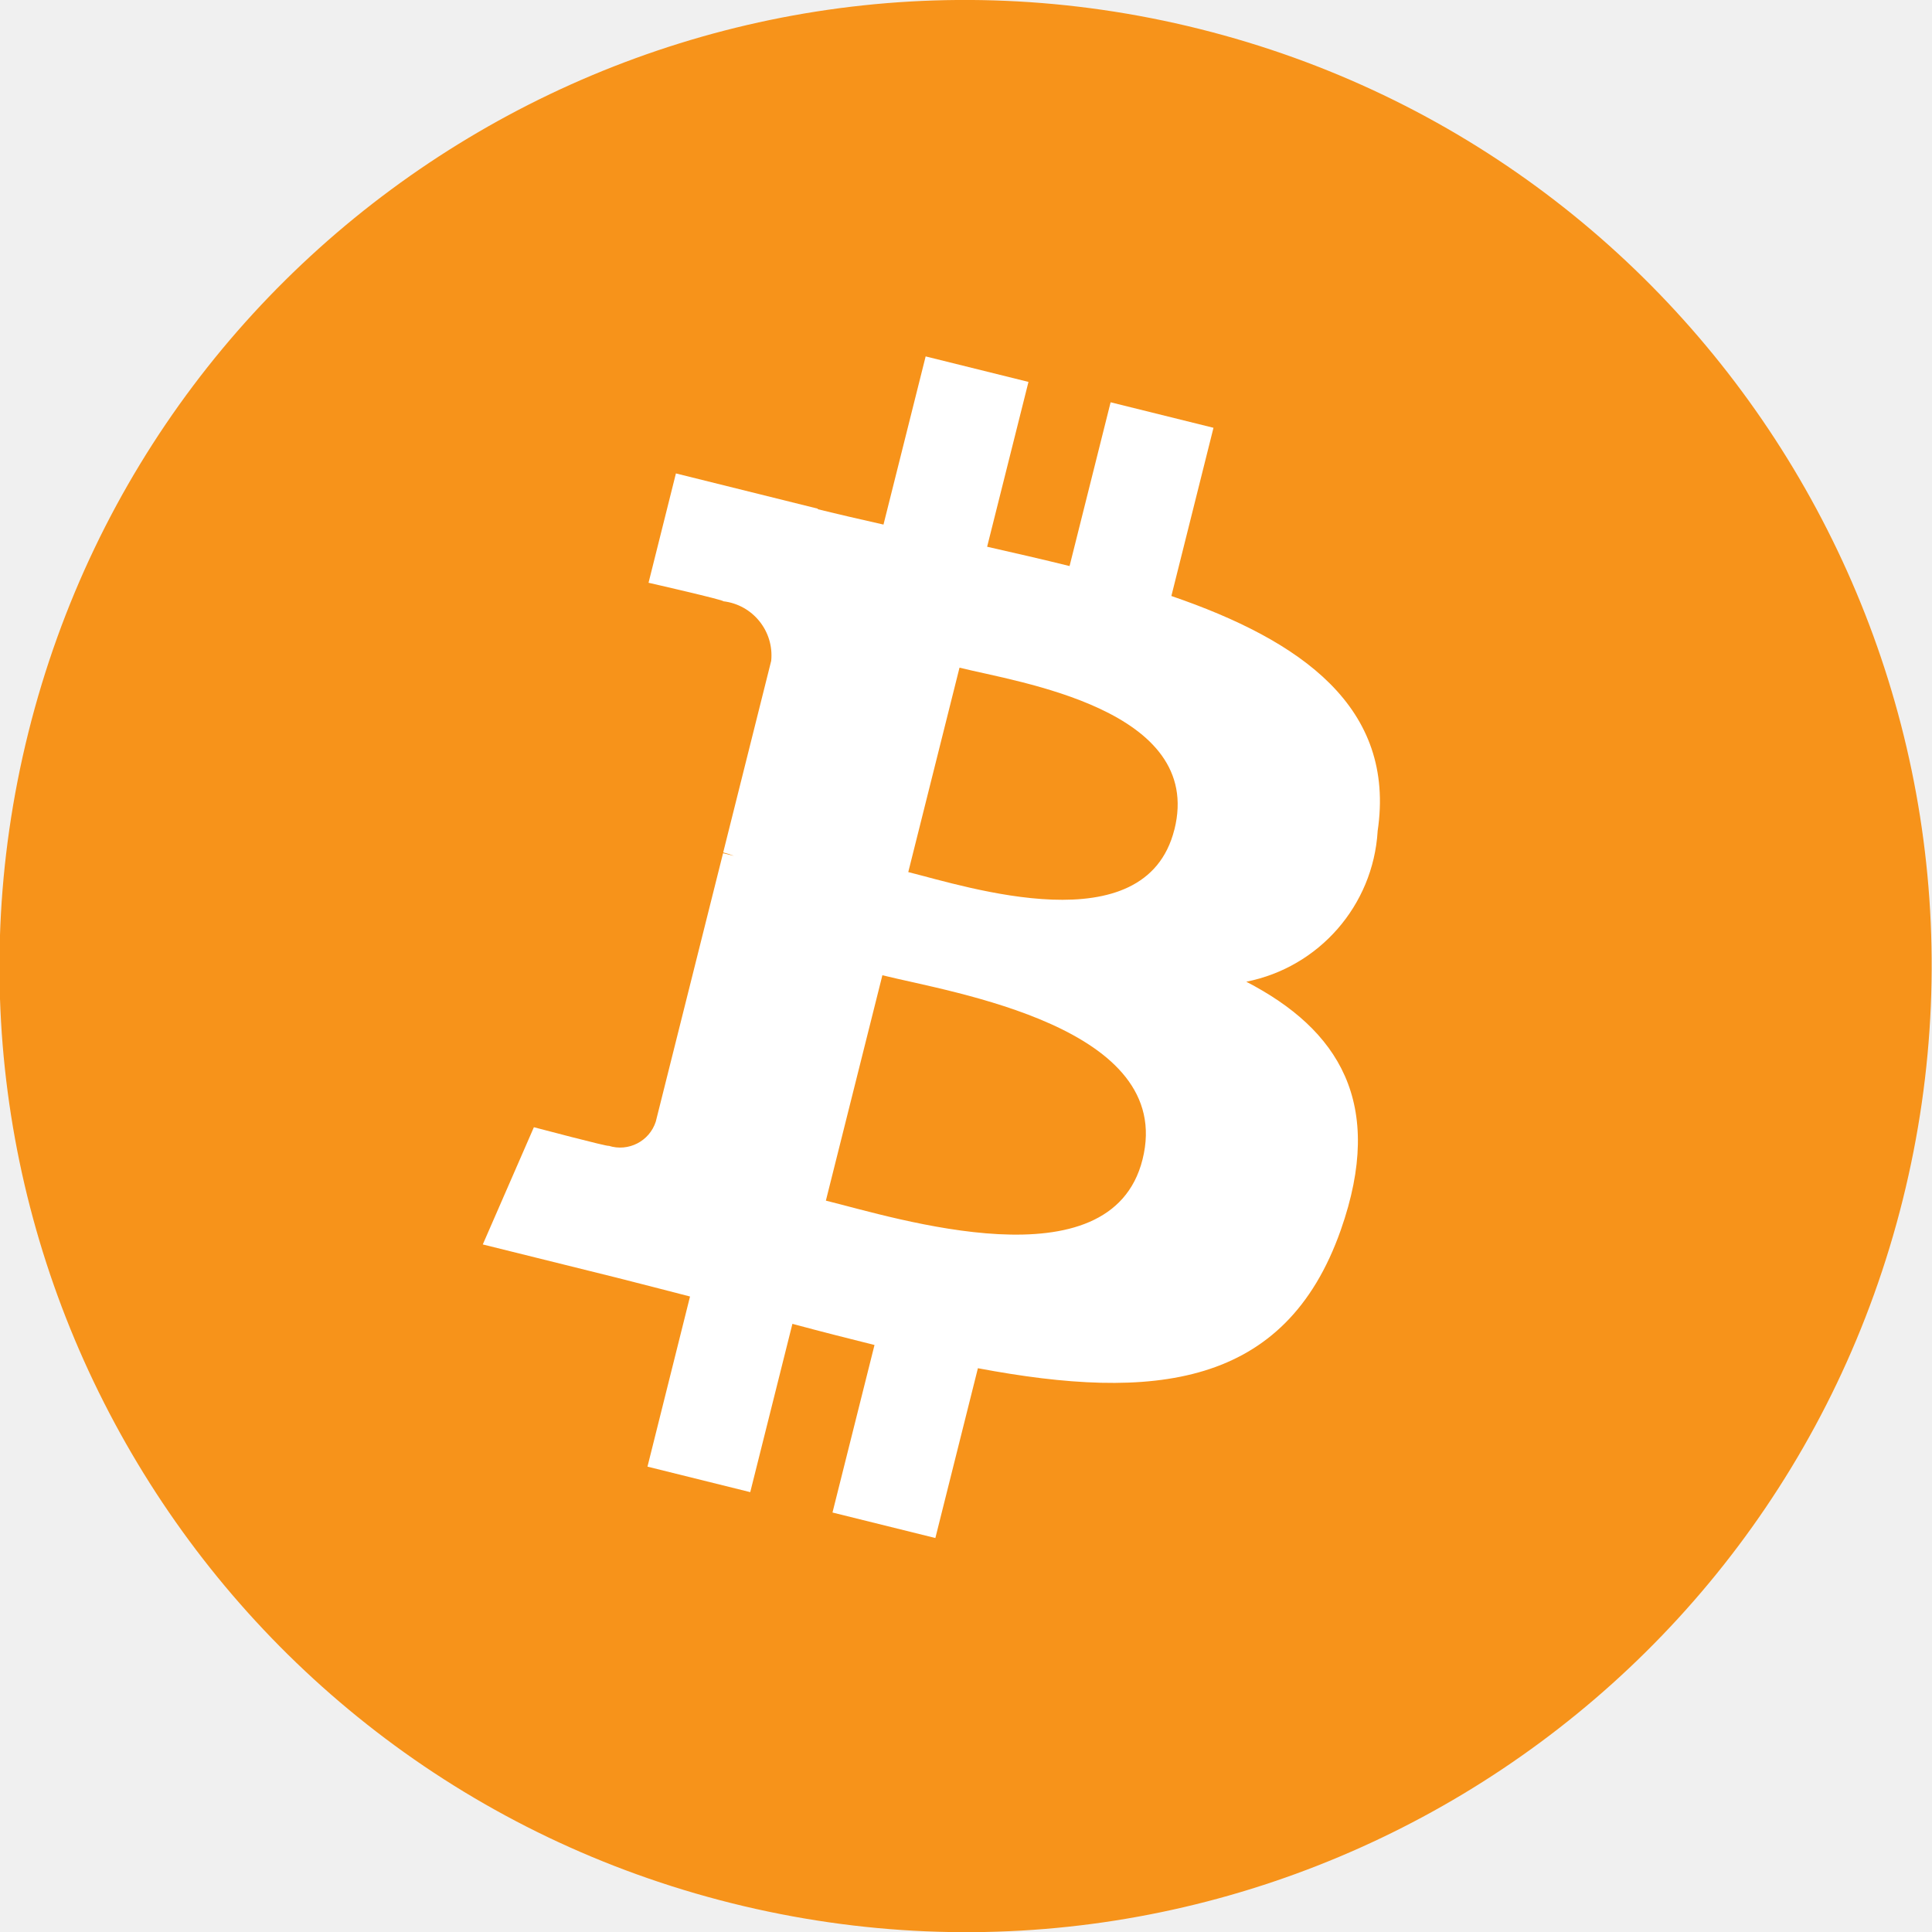
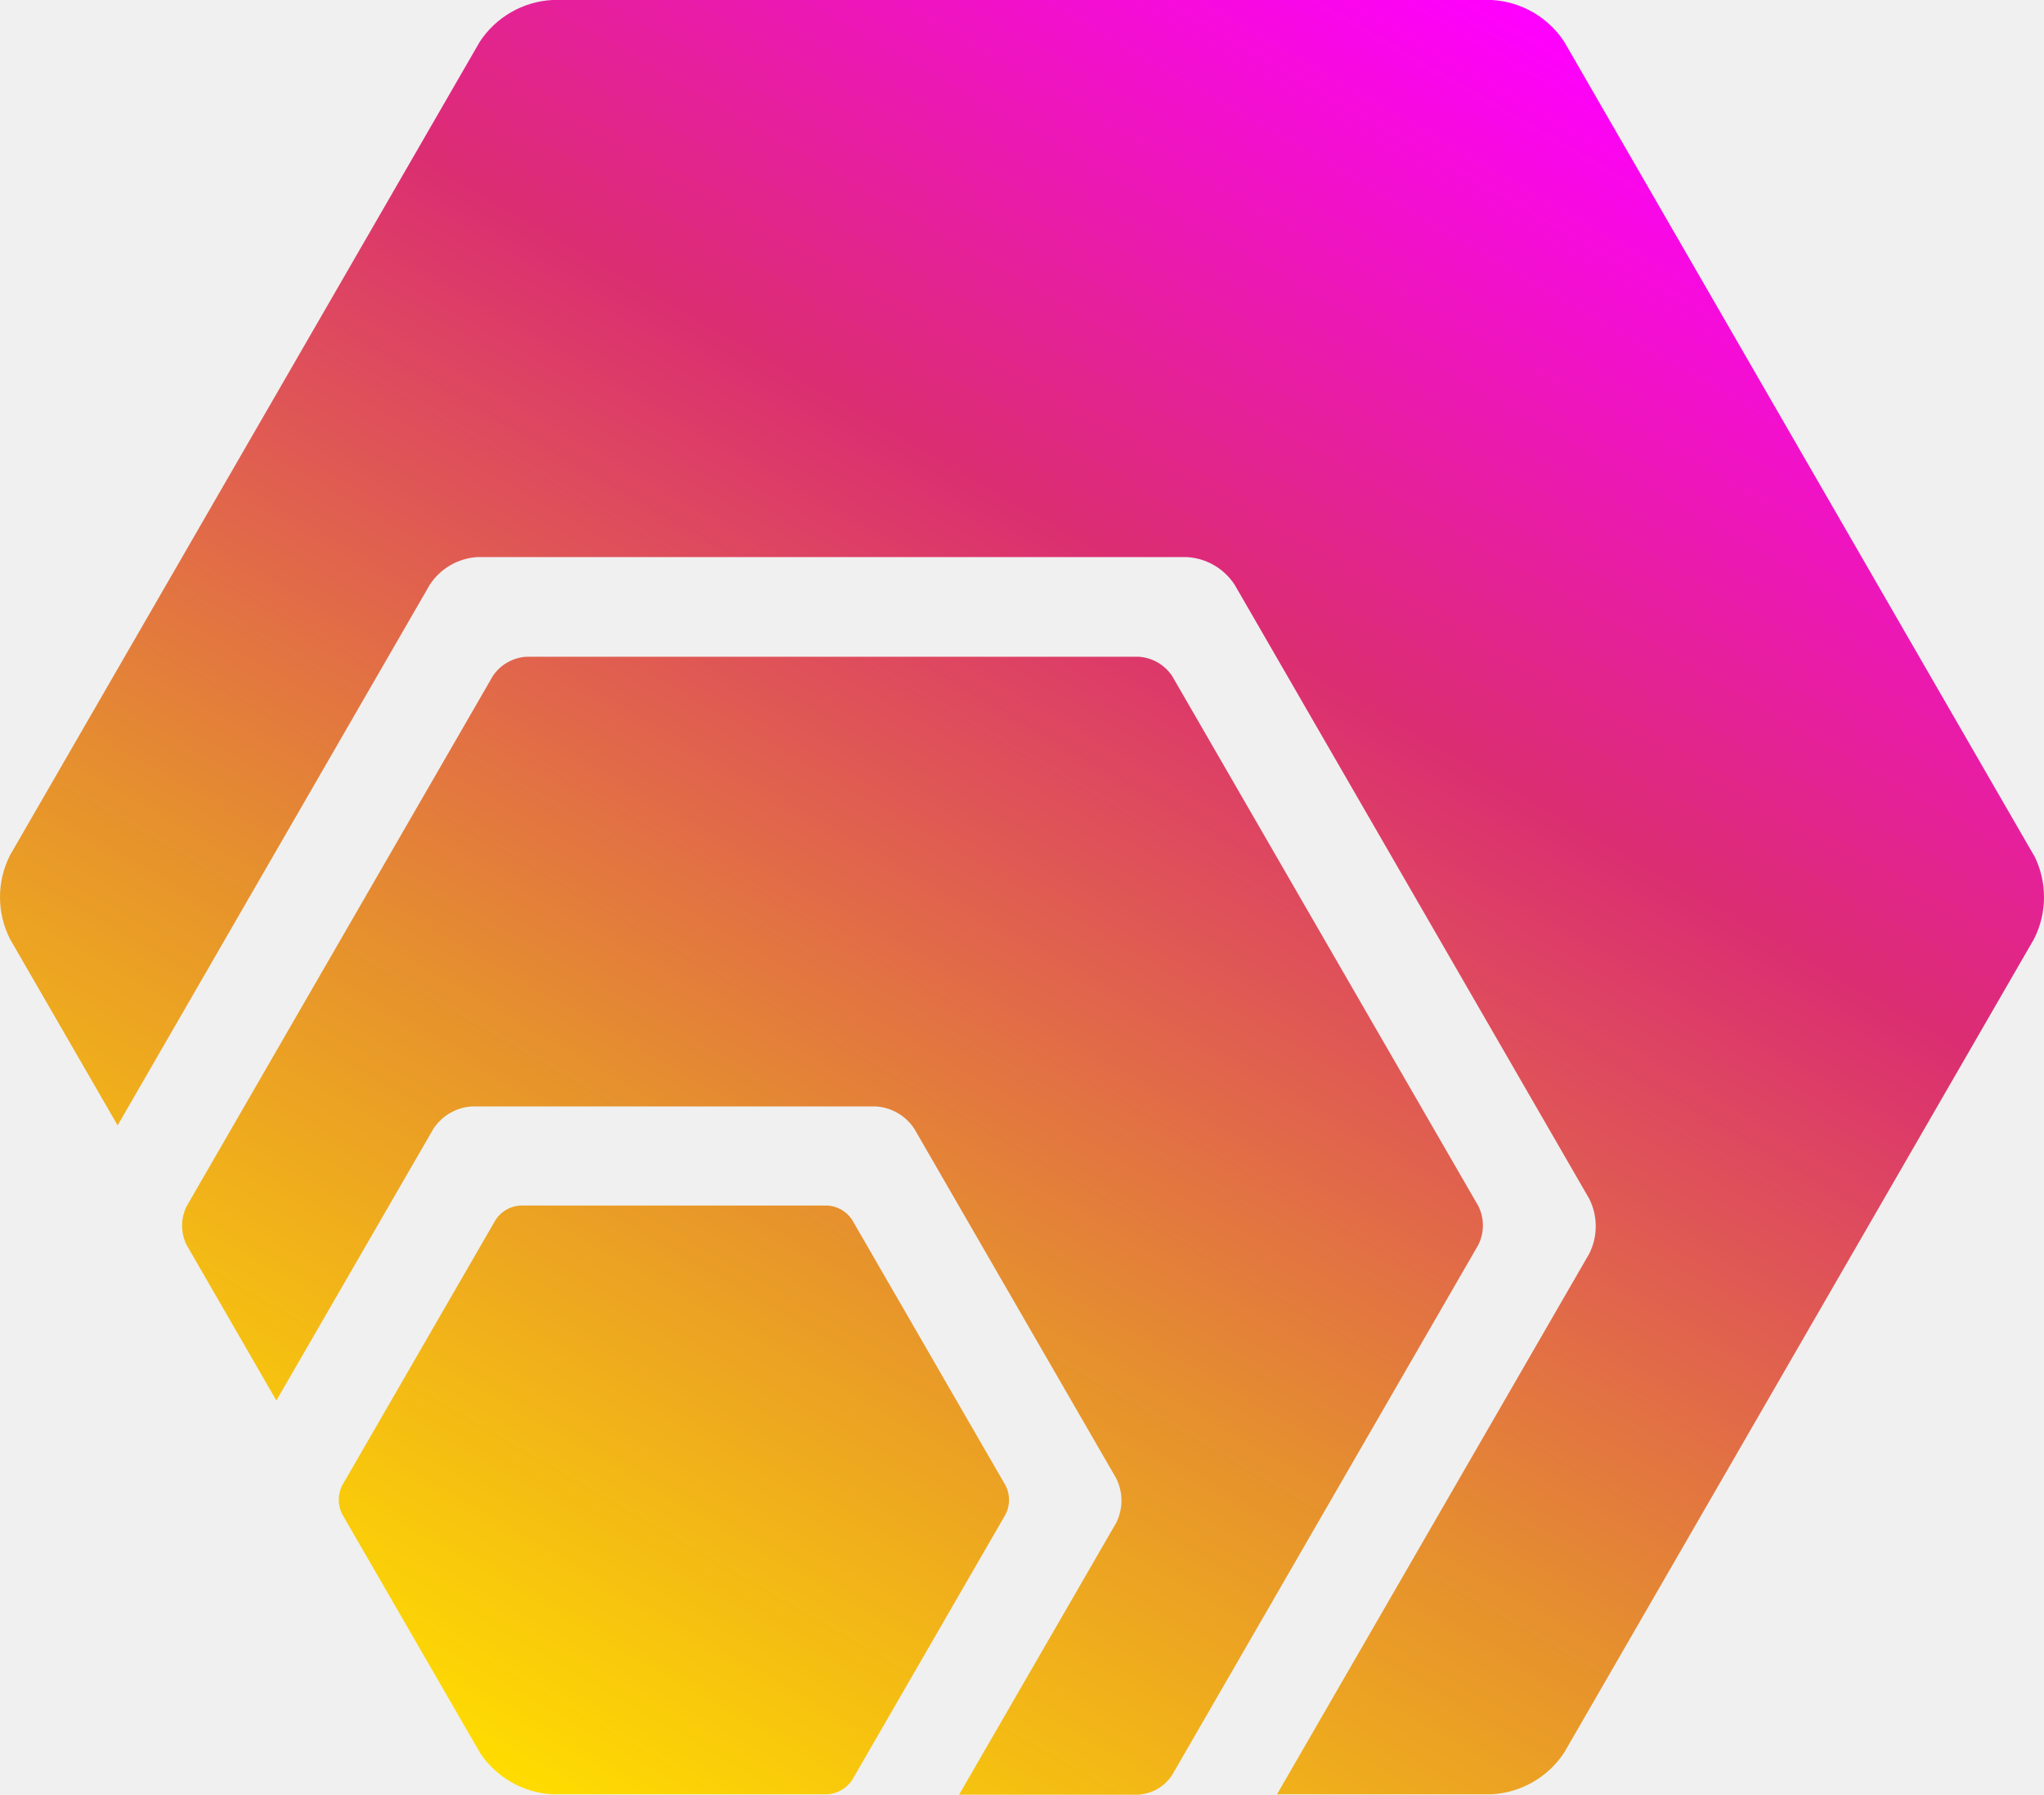
- <svg xmlns="http://www.w3.org/2000/svg" height="40.005" viewBox="0 0 40 40.005" width="40">
-   <path d="m0 .005h40v40h-40z" fill="none" />
-   <path d="m39.4 24.842a20 20 0 1 1 -14.564-24.242 20 20 0 0 1 14.564 24.242z" fill="#f7931a" transform="translate(0 -.001)" />
-   <path d="m1014 722.587c.386-2.571-1.58-3.953-4.27-4.875l.872-3.483-2.13-.528-.85 3.391c-.56-.139-1.135-.27-1.707-.4l.856-3.413-2.129-.528-.873 3.482c-.464-.105-.919-.209-1.36-.318v-.011l-2.938-.73-.567 2.264s1.581.36 1.547.383a1.129 1.129 0 0 1 .993 1.233l-.994 3.968a1.7 1.7 0 0 1 .222.071l-.225-.055-1.393 5.558a.776.776 0 0 1 -.976.5c.021.031-1.548-.384-1.548-.384l-1.058 2.427 2.772.688c.516.129 1.021.263 1.519.39l-.881 3.523 2.128.528.873-3.485c.581.157 1.146.3 1.7.438l-.87 3.469 2.13.528.881-3.516c3.633.684 6.364.408 7.514-2.862.927-2.633-.046-4.151-1.957-5.141a3.387 3.387 0 0 0 2.72-3.113zm-4.867 6.792c-.658 2.633-5.113 1.209-6.557.853l1.17-4.667c1.444.359 6.075 1.069 5.387 3.814zm.659-6.83c-.6 2.395-4.308 1.178-5.51.88l1.061-4.233c1.2.3 5.075.855 4.45 3.353z" fill="#fff" transform="translate(-985.475 -705.371)" />
+ <svg xmlns="http://www.w3.org/2000/svg" viewBox="0 0 338.51 297.23">
+   <defs>
+     <linearGradient id="linear-gradient" x1="84.63" y1="295.19" x2="253.89" y2="2.04" gradientUnits="userSpaceOnUse">
+       <stop offset="0" stop-color="#ffdc00" />
+       <stop offset="0.33" stop-color="#e58e2f" />
+       <stop offset="0.67" stop-color="#db2d72" />
+       <stop offset="1" stop-color="#f0f" />
+     </linearGradient>
+   </defs>
+   <g id="Layer_2" data-name="Layer 2">
+     <g id="logo">
+       <path d="M79.56,290.47l-22.92-39.7a5.28,5.28,0,0,1,0-4.65l25.45-44.07a5.24,5.24,0,0,1,4.06-2.35h50.89a5.26,5.26,0,0,1,4.07,2.35l25.45,44.07a5.32,5.32,0,0,1,0,4.7l-25.45,44.07a5.33,5.33,0,0,1-4,2.34H91.36A15.43,15.43,0,0,1,79.56,290.47Zm165.27-90.69L194.13,112a7.21,7.21,0,0,0-5.56-3.21H87.17A7.21,7.21,0,0,0,81.61,112l-50.7,87.82a7.18,7.18,0,0,0,0,6.42L45.77,232l26-45a8.22,8.22,0,0,1,6.43-3.72H145a8.22,8.22,0,0,1,6.43,3.72l33.41,57.86a8.24,8.24,0,0,1,0,7.43l-26,45h29.7a7.19,7.19,0,0,0,5.56-3.22l50.7-87.81A7.18,7.18,0,0,0,244.83,199.78Zm92-58.09L259.06,6.93a15.37,15.37,0,0,0-12-6.93H91.45a15.37,15.37,0,0,0-12,6.93L1.65,141.69a15.36,15.36,0,0,0,0,13.85l17.83,30.88,51.7-89.56a10.14,10.14,0,0,1,7.94-4.58H196.53a10.14,10.14,0,0,1,7.94,4.58l58.71,101.69a10.13,10.13,0,0,1,0,9.16l-51.69,89.52h35.57a15.37,15.37,0,0,0,12-6.93l77.8-134.76A15.36,15.36,0,0,0,336.86,141.69Z" style="fill:url(#linear-gradient)" />
+     </g>
+   </g>
</svg>
